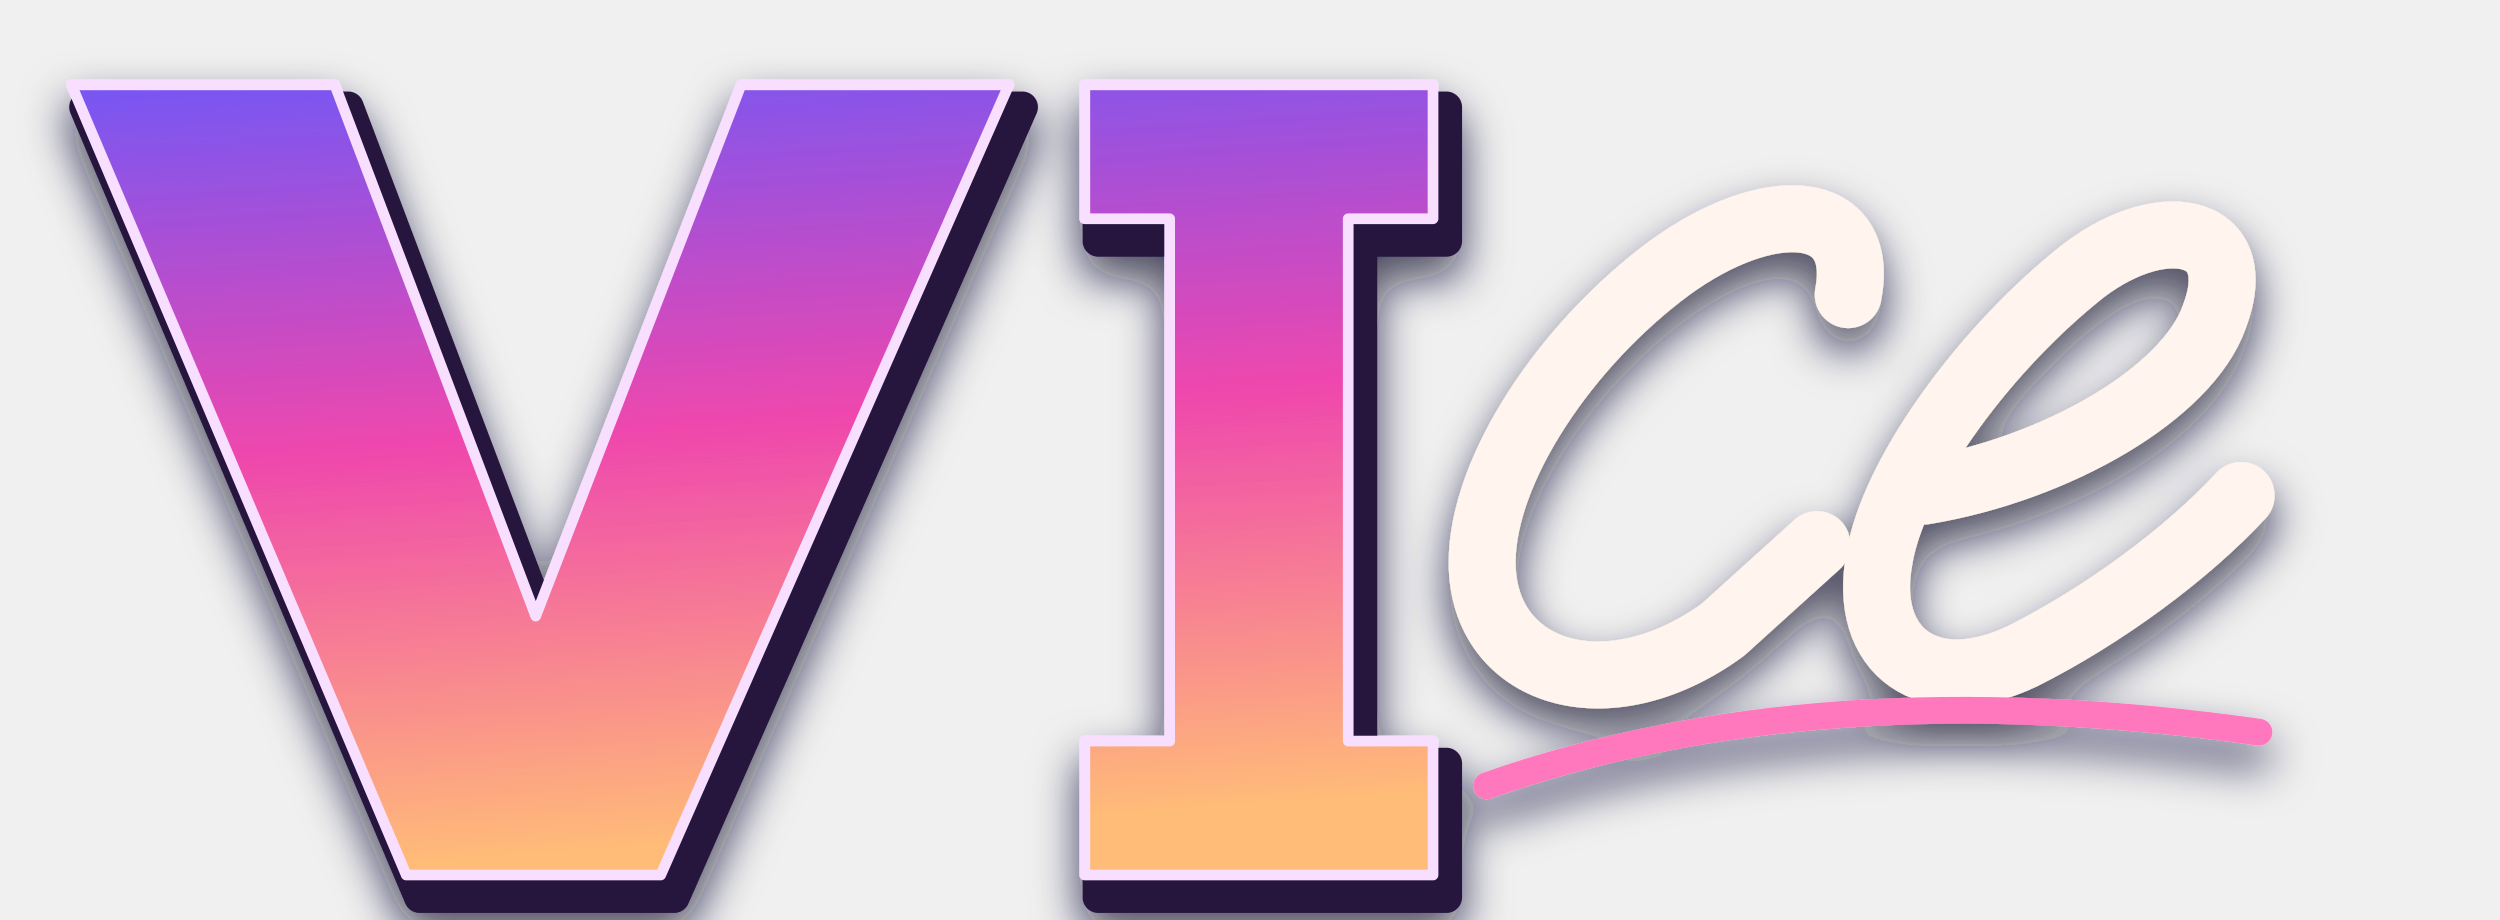
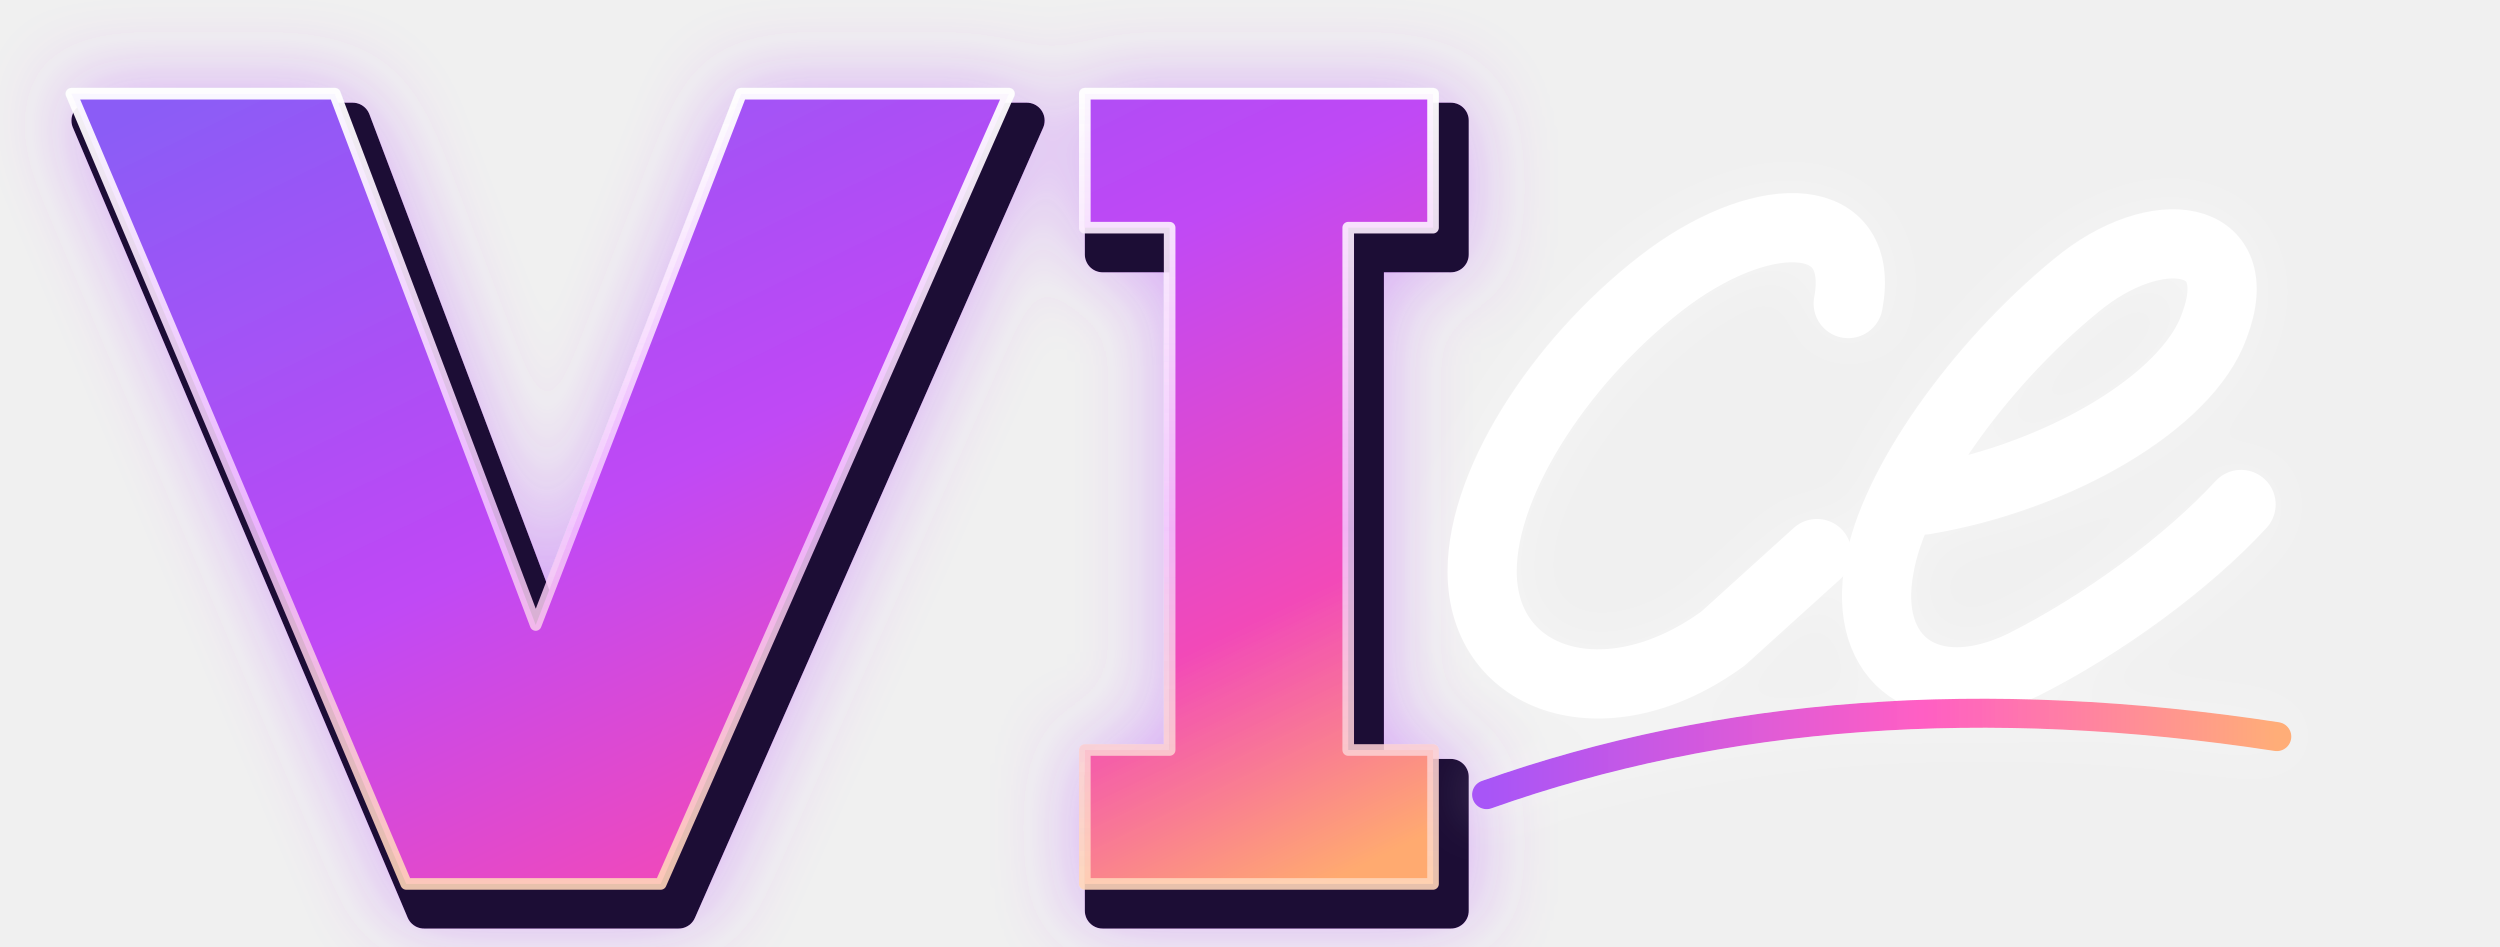
- <svg xmlns="http://www.w3.org/2000/svg" viewBox="0 0 560 206">
+ <svg xmlns="http://www.w3.org/2000/svg" viewBox="0 0 560 212">
  <defs>
-     <linearGradient id="sun" x1="0%" y1="0%" x2="12%" y2="100%">
-       <stop stop-color="#7656f4" />
-       <stop offset=".48" stop-color="#ef47ad" />
-       <stop offset="1" stop-color="#ffbb78" />
+     <linearGradient id="viGrad" x1="8%" y1="0%" x2="92%" y2="100%">
+       <stop offset="0%" stop-color="#8b5cf6" />
+       <stop offset="46%" stop-color="#c048f5" />
+       <stop offset="78%" stop-color="#f24ab8" />
+       <stop offset="100%" stop-color="#ffaa70" />
    </linearGradient>
-     <filter id="shade" x="-20%" y="-30%" width="145%" height="165%">
-       <feDropShadow dx="0" dy="5" stdDeviation="5" flood-color="#180b30" flood-opacity=".75" />
+     <linearGradient id="viStroke" x1="0%" y1="0%" x2="0%" y2="100%">
+       <stop offset="0%" stop-color="#ffffff" stop-opacity=".95" />
+       <stop offset="55%" stop-color="#f5c6ff" stop-opacity=".85" />
+       <stop offset="100%" stop-color="#ffd5b8" stop-opacity=".9" />
+     </linearGradient>
+     <linearGradient id="swooshGrad" x1="0%" y1="0%" x2="100%" y2="0%">
+       <stop offset="0%" stop-color="#a855f7" />
+       <stop offset="55%" stop-color="#ff5ec4" />
+       <stop offset="100%" stop-color="#ffad78" />
+     </linearGradient>
+     <filter id="viShadow" x="-22%" y="-28%" width="148%" height="164%">
+       <feDropShadow dx="0" dy="7" stdDeviation="6" flood-color="#140728" flood-opacity=".85" />
+       <feDropShadow dx="0" dy="0" stdDeviation="9" flood-color="#b648ff" flood-opacity=".42" />
+     </filter>
+     <filter id="ceGlow" x="-25%" y="-25%" width="150%" height="150%">
+       <feDropShadow dx="0" dy="4" stdDeviation="4" flood-color="#120624" flood-opacity=".82" />
+       <feDropShadow dx="0" dy="0" stdDeviation="6" flood-color="#ffffff" flood-opacity=".35" />
    </filter>
  </defs>
-   <g filter="url(#shade)">
-     <g transform="translate(12 6)">
-       <path d="M4 13H63L108 132L154 13H214L136 190H79Z M231 13H309V43H290V160H309V190H231V160H250V43H231Z" fill="#25133e" stroke="#25133e" stroke-width="7" stroke-linejoin="round" transform="translate(3 5)" />
-       <path d="M4 13H63L108 132L154 13H214L136 190H79Z M231 13H309V43H290V160H309V190H231V160H250V43H231Z" fill="url(#sun)" stroke="#f8deff" stroke-width="2.4" stroke-linejoin="round" />
-     </g>
-     <g transform="translate(320 27)" fill="none" stroke="#fff4ee" stroke-width="15" stroke-linecap="round" stroke-linejoin="round">
+   <g filter="url(#viShadow)" transform="translate(12 8)">
+     <path d="M4 13H63L108 132L154 13H214L136 190H79Z M231 13H309V43H290V160H309V190H231V160H250V43H231Z" fill="#1e0c36" stroke="#1e0c36" stroke-width="8" stroke-linejoin="round" transform="translate(4 6)" />
+     <path d="M4 13H63L108 132L154 13H214L136 190H79Z M231 13H309V43H290V160H309V190H231V160H250V43H231Z" fill="url(#viGrad)" stroke="url(#viStroke)" stroke-width="2.6" stroke-linejoin="round" />
+   </g>
+   <g filter="url(#ceGlow)">
+     <g transform="translate(320 29)" fill="none" stroke="#ffffff" stroke-width="15.5" stroke-linecap="round" stroke-linejoin="round">
      <path d="M94 39C98 18 76 17 54 33C31 50 12 78 12 99C12 124 40 133 66 114L87 95" />
      <path d="M111 83C141 78 170 61 176 44C184 23 163 20 145 35C123 53 104 80 101 98C97 119 112 130 133 120C151 111 170 97 182 84" />
    </g>
-     <path d="M333 176Q407 150 506 164" fill="none" stroke="#ff77bd" stroke-width="6" stroke-linecap="round" />
+     <path d="M333 178Q412 150 510 165" fill="none" stroke="url(#swooshGrad)" stroke-width="6.5" stroke-linecap="round" />
  </g>
</svg>
